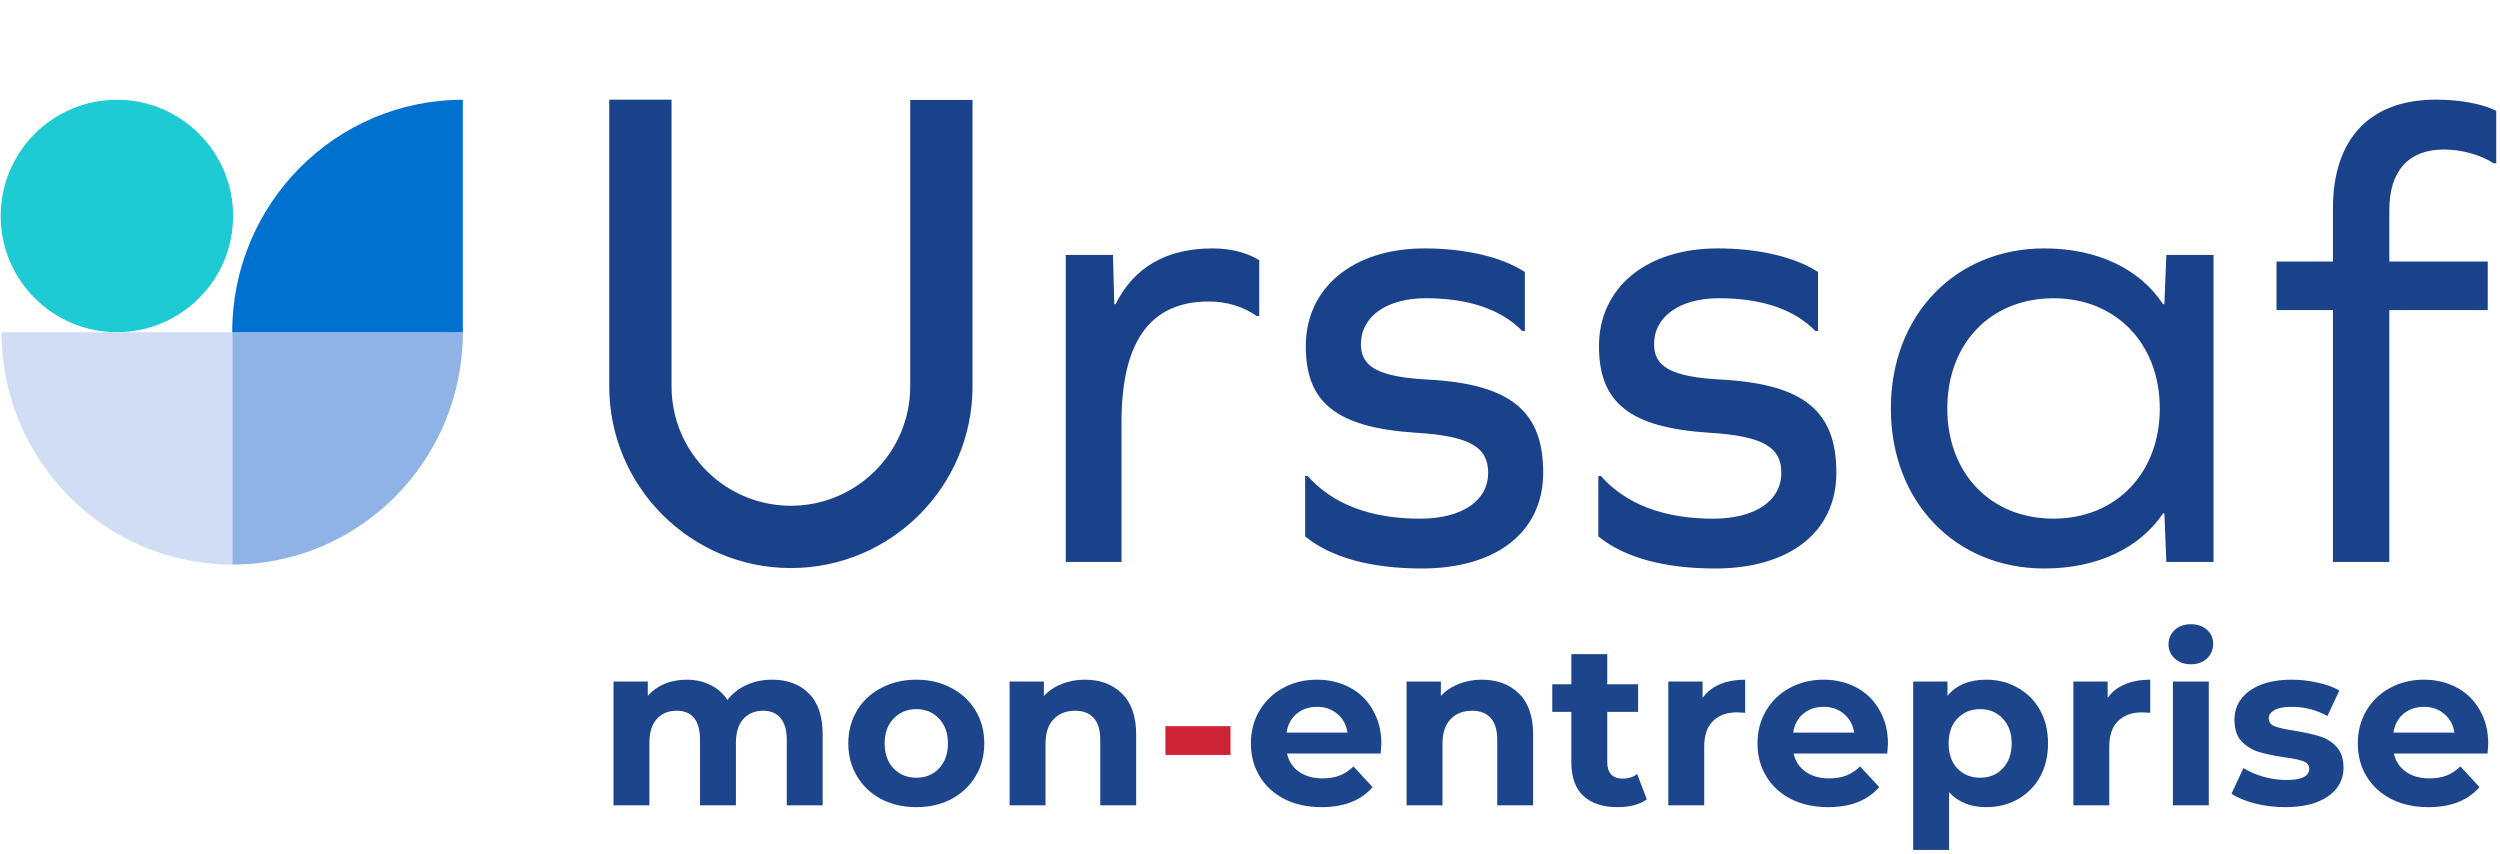
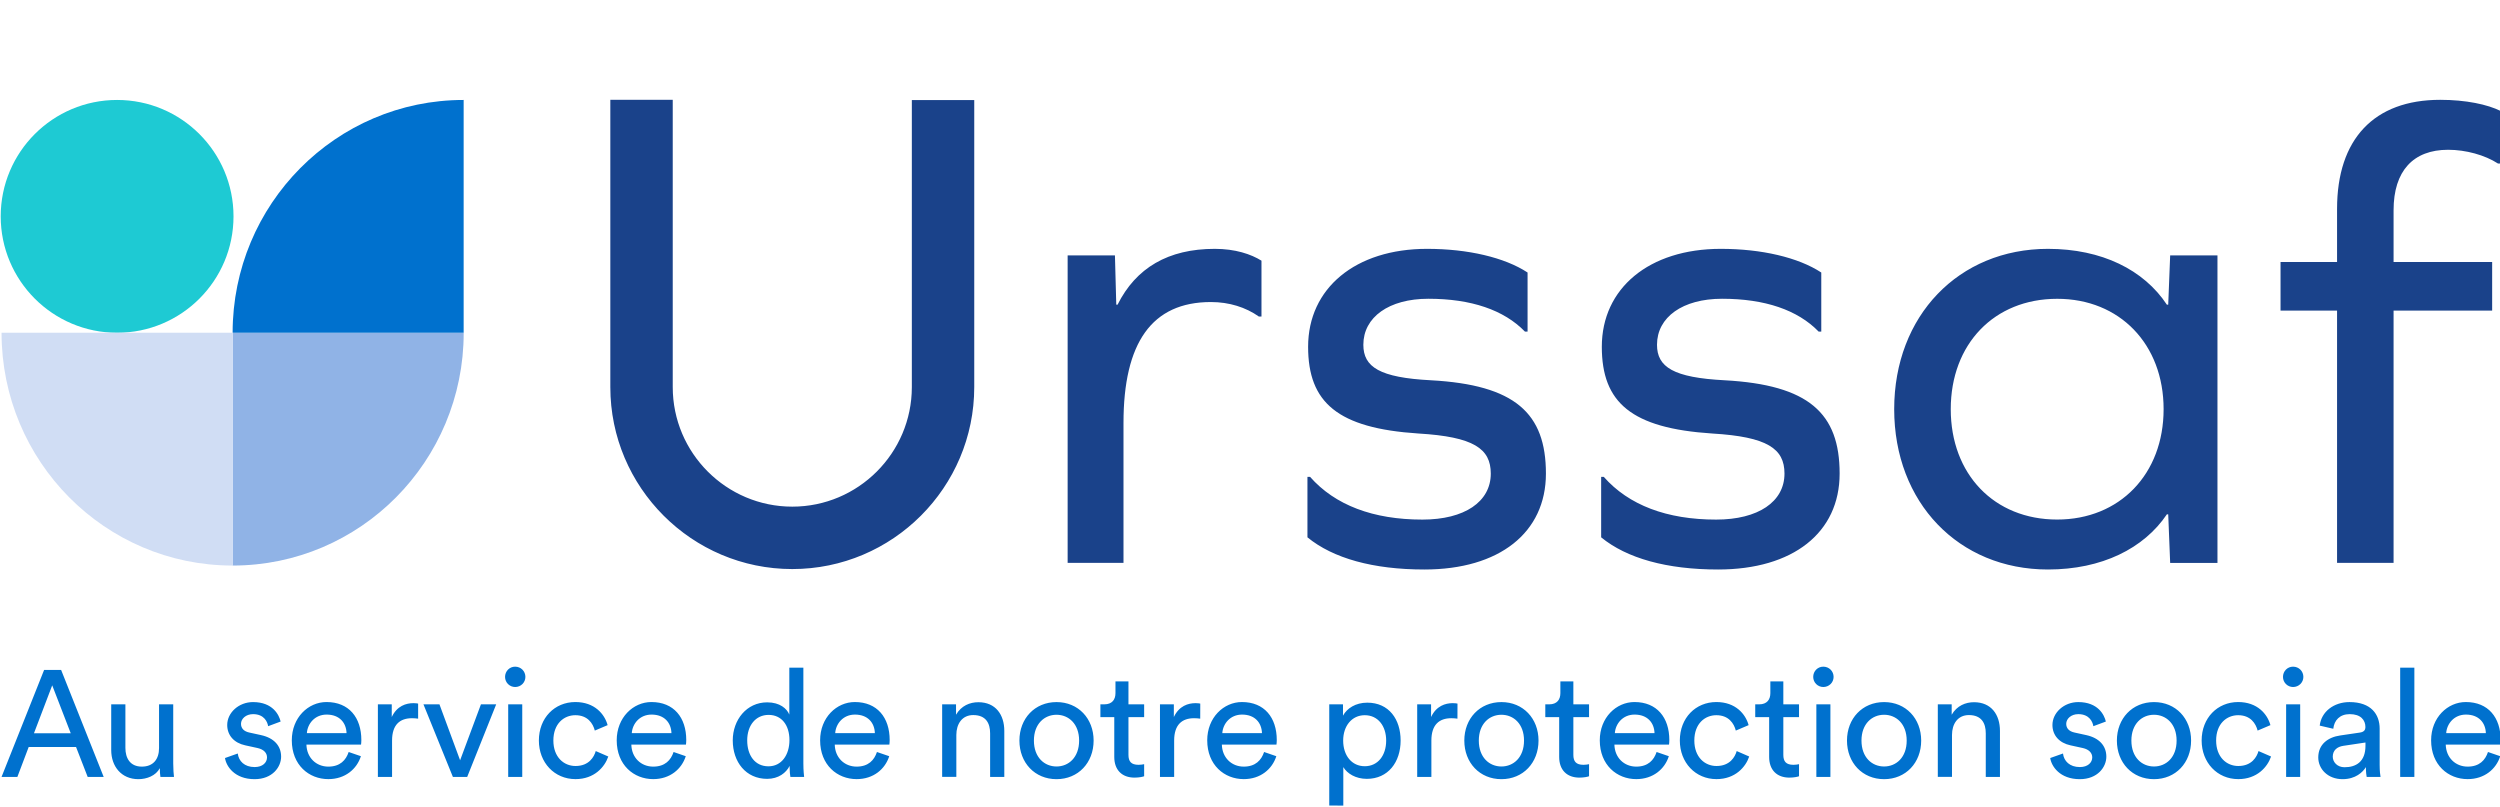
- <svg xmlns="http://www.w3.org/2000/svg" width="565" height="193" viewBox="0 0 565 193" fill="none">
-   <path d="M0.16 48.81C0.16 63.31 11.92 75.07 26.42 75.07C40.92 75.07 52.68 63.31 52.68 48.81C52.68 34.31 40.92 22.55 26.42 22.55C11.91 22.55 0.16 34.31 0.16 48.81Z" fill="#1ECAD3" />
-   <path d="M52.48 75.07H104.61C104.61 104.08 81.27 127.59 52.48 127.59V75.07Z" fill="#90B3E6" />
-   <path d="M104.6 22.55V75.07H52.48C52.48 46.06 75.81 22.55 104.6 22.55Z" fill="#0071CE" />
-   <path d="M52.48 75.07H0.35C0.35 104.08 23.69 127.59 52.48 127.59C52.48 127.59 52.48 75.07 52.48 75.07Z" fill="#D0DDF4" />
-   <path d="M219.79 87.33V22.58H205.71V87.33C205.71 102.2 193.61 114.3 178.74 114.3C163.87 114.3 151.77 102.2 151.77 87.33V22.52H137.69V87.33C137.69 109.96 156.1 128.38 178.74 128.38C201.38 128.38 219.79 109.96 219.79 87.33ZM284 71.41H284.59V58.81C282.22 57.33 278.66 56.14 274.06 56.14C263.53 56.14 256.27 60.44 252.12 68.74H251.83L251.53 57.62H240.86V126.99H253.46V95.42C253.46 77.34 259.83 68.14 273.18 68.14C277.33 68.14 281.04 69.33 284 71.41ZM307.57 77.78C307.57 71.55 313.35 67.4 322.24 67.4C331.88 67.4 339.29 69.92 344.03 74.81H344.62V61.48C339.43 58.07 331.13 56.14 321.94 56.14C305.78 56.14 295.11 65.03 295.11 78.23C295.11 90.83 301.78 96.61 320.01 97.8C332.46 98.54 336.32 101.21 336.32 106.84C336.32 113.21 330.39 117.22 320.9 117.22C309.78 117.22 301.18 113.96 295.55 107.58H294.96V121.22C300.74 125.96 309.78 128.48 321.34 128.48C338.24 128.48 348.76 120.18 348.76 106.84C348.76 93.2 341.79 86.83 322.82 85.79C311.27 85.19 307.57 82.82 307.57 77.78ZM373.82 77.78C373.82 71.55 379.6 67.4 388.5 67.4C398.14 67.4 405.55 69.92 410.29 74.81H410.88V61.48C405.69 58.07 397.39 56.14 388.2 56.14C372.04 56.14 361.37 65.03 361.37 78.23C361.37 90.83 368.04 96.61 386.27 97.8C398.72 98.54 402.58 101.21 402.58 106.84C402.58 113.21 396.65 117.22 387.16 117.22C376.04 117.22 367.44 113.96 361.81 107.58H361.22V121.22C367 125.96 376.04 128.48 387.6 128.48C404.5 128.48 415.02 120.18 415.02 106.84C415.02 93.2 408.05 86.83 389.08 85.79C377.53 85.19 373.82 82.82 373.82 77.78ZM488.11 92.31C488.11 106.98 478.18 117.21 464.1 117.21C449.87 117.21 440.09 106.98 440.09 92.31C440.09 77.63 449.87 67.41 464.1 67.41C478.18 67.4 488.11 77.63 488.11 92.31ZM489.59 127H500.26V57.62H489.59L489.15 68.74H488.85C483.66 60.88 474.17 56.14 462.02 56.14C441.86 56.14 427.33 71.26 427.33 92.31C427.33 113.36 441.85 128.48 462.02 128.48C474.17 128.48 483.66 123.74 488.85 116.03H489.15L489.59 127ZM564.15 36.9V25.04C561.19 23.56 556.29 22.52 550.51 22.52C535.54 22.52 527.24 31.41 527.24 47.13V59.1H514.49V70.07H527.24V126.99H539.99V70.07H562.23V59.1H539.99V47.43C539.99 38.54 544.44 33.79 552.29 33.79C556.29 33.79 560.59 34.97 563.56 36.9H564.15Z" fill="#1A428A" />
-   <path d="M174.481 153.608C177.982 153.608 180.755 154.648 182.801 156.728C184.881 158.773 185.921 161.859 185.921 165.984V182H177.809V167.232C177.809 165.013 177.341 163.367 176.405 162.292C175.503 161.183 174.203 160.628 172.505 160.628C170.598 160.628 169.09 161.252 167.981 162.5C166.871 163.713 166.317 165.533 166.317 167.96V182H158.205V167.232C158.205 162.829 156.437 160.628 152.901 160.628C151.029 160.628 149.538 161.252 148.429 162.5C147.319 163.713 146.765 165.533 146.765 167.96V182H138.653V154.024H146.401V157.248C147.441 156.069 148.706 155.168 150.197 154.544C151.722 153.92 153.386 153.608 155.189 153.608C157.165 153.608 158.95 154.007 160.545 154.804C162.139 155.567 163.422 156.693 164.393 158.184C165.537 156.728 166.975 155.601 168.709 154.804C170.477 154.007 172.401 153.608 174.481 153.608ZM207.108 182.416C204.162 182.416 201.51 181.809 199.152 180.596C196.83 179.348 195.01 177.632 193.692 175.448C192.375 173.264 191.716 170.785 191.716 168.012C191.716 165.239 192.375 162.76 193.692 160.576C195.01 158.392 196.83 156.693 199.152 155.48C201.51 154.232 204.162 153.608 207.108 153.608C210.055 153.608 212.69 154.232 215.012 155.48C217.335 156.693 219.155 158.392 220.472 160.576C221.79 162.76 222.448 165.239 222.448 168.012C222.448 170.785 221.79 173.264 220.472 175.448C219.155 177.632 217.335 179.348 215.012 180.596C212.69 181.809 210.055 182.416 207.108 182.416ZM207.108 175.76C209.188 175.76 210.887 175.067 212.204 173.68C213.556 172.259 214.232 170.369 214.232 168.012C214.232 165.655 213.556 163.783 212.204 162.396C210.887 160.975 209.188 160.264 207.108 160.264C205.028 160.264 203.312 160.975 201.96 162.396C200.608 163.783 199.932 165.655 199.932 168.012C199.932 170.369 200.608 172.259 201.96 173.68C203.312 175.067 205.028 175.76 207.108 175.76ZM245.175 153.608C248.641 153.608 251.432 154.648 253.547 156.728C255.696 158.808 256.771 161.893 256.771 165.984V182H248.659V167.232C248.659 165.013 248.173 163.367 247.203 162.292C246.232 161.183 244.828 160.628 242.991 160.628C240.945 160.628 239.316 161.269 238.103 162.552C236.889 163.8 236.283 165.672 236.283 168.168V182H228.171V154.024H235.919V157.3C236.993 156.121 238.328 155.22 239.923 154.596C241.517 153.937 243.268 153.608 245.175 153.608ZM312.186 168.116C312.186 168.22 312.134 168.948 312.03 170.3H290.866C291.248 172.033 292.149 173.403 293.57 174.408C294.992 175.413 296.76 175.916 298.874 175.916C300.33 175.916 301.613 175.708 302.722 175.292C303.866 174.841 304.924 174.148 305.894 173.212L310.21 177.892C307.576 180.908 303.728 182.416 298.666 182.416C295.512 182.416 292.721 181.809 290.294 180.596C287.868 179.348 285.996 177.632 284.678 175.448C283.361 173.264 282.702 170.785 282.702 168.012C282.702 165.273 283.344 162.812 284.626 160.628C285.944 158.409 287.729 156.693 289.982 155.48C292.27 154.232 294.818 153.608 297.626 153.608C300.365 153.608 302.844 154.197 305.062 155.376C307.281 156.555 309.014 158.253 310.262 160.472C311.545 162.656 312.186 165.204 312.186 168.116ZM297.678 159.744C295.841 159.744 294.298 160.264 293.05 161.304C291.802 162.344 291.04 163.765 290.762 165.568H304.542C304.265 163.8 303.502 162.396 302.254 161.356C301.006 160.281 299.481 159.744 297.678 159.744ZM334.891 153.608C338.358 153.608 341.148 154.648 343.263 156.728C345.412 158.808 346.487 161.893 346.487 165.984V182H338.375V167.232C338.375 165.013 337.89 163.367 336.919 162.292C335.948 161.183 334.544 160.628 332.707 160.628C330.662 160.628 329.032 161.269 327.819 162.552C326.606 163.8 325.999 165.672 325.999 168.168V182H317.887V154.024H325.635V157.3C326.71 156.121 328.044 155.22 329.639 154.596C331.234 153.937 332.984 153.608 334.891 153.608ZM372.184 180.648C371.387 181.237 370.399 181.688 369.22 182C368.076 182.277 366.863 182.416 365.58 182.416C362.252 182.416 359.669 181.567 357.832 179.868C356.029 178.169 355.128 175.673 355.128 172.38V160.888H350.812V154.648H355.128V147.836H363.24V154.648H370.208V160.888H363.24V172.276C363.24 173.455 363.535 174.373 364.124 175.032C364.748 175.656 365.615 175.968 366.724 175.968C368.007 175.968 369.099 175.621 370 174.928L372.184 180.648ZM384.786 157.716C385.756 156.364 387.056 155.341 388.686 154.648C390.35 153.955 392.256 153.608 394.406 153.608V161.096C393.504 161.027 392.898 160.992 392.586 160.992C390.263 160.992 388.443 161.651 387.126 162.968C385.808 164.251 385.15 166.192 385.15 168.792V182H377.038V154.024H384.786V157.716ZM426.679 168.116C426.679 168.22 426.627 168.948 426.523 170.3H405.359C405.741 172.033 406.642 173.403 408.063 174.408C409.485 175.413 411.253 175.916 413.367 175.916C414.823 175.916 416.106 175.708 417.215 175.292C418.359 174.841 419.417 174.148 420.387 173.212L424.703 177.892C422.069 180.908 418.221 182.416 413.159 182.416C410.005 182.416 407.214 181.809 404.787 180.596C402.361 179.348 400.489 177.632 399.171 175.448C397.854 173.264 397.195 170.785 397.195 168.012C397.195 165.273 397.837 162.812 399.119 160.628C400.437 158.409 402.222 156.693 404.475 155.48C406.763 154.232 409.311 153.608 412.119 153.608C414.858 153.608 417.337 154.197 419.555 155.376C421.774 156.555 423.507 158.253 424.755 160.472C426.038 162.656 426.679 165.204 426.679 168.116ZM412.171 159.744C410.334 159.744 408.791 160.264 407.543 161.304C406.295 162.344 405.533 163.765 405.255 165.568H419.035C418.758 163.8 417.995 162.396 416.747 161.356C415.499 160.281 413.974 159.744 412.171 159.744ZM448.916 153.608C451.516 153.608 453.873 154.215 455.988 155.428C458.137 156.607 459.819 158.288 461.032 160.472C462.245 162.621 462.852 165.135 462.852 168.012C462.852 170.889 462.245 173.42 461.032 175.604C459.819 177.753 458.137 179.435 455.988 180.648C453.873 181.827 451.516 182.416 448.916 182.416C445.345 182.416 442.537 181.289 440.492 179.036V192.088H432.38V154.024H440.128V157.248C442.139 154.821 445.068 153.608 448.916 153.608ZM447.512 175.76C449.592 175.76 451.291 175.067 452.608 173.68C453.96 172.259 454.636 170.369 454.636 168.012C454.636 165.655 453.96 163.783 452.608 162.396C451.291 160.975 449.592 160.264 447.512 160.264C445.432 160.264 443.716 160.975 442.364 162.396C441.047 163.783 440.388 165.655 440.388 168.012C440.388 170.369 441.047 172.259 442.364 173.68C443.716 175.067 445.432 175.76 447.512 175.76ZM476.33 157.716C477.301 156.364 478.601 155.341 480.23 154.648C481.894 153.955 483.801 153.608 485.95 153.608V161.096C485.049 161.027 484.442 160.992 484.13 160.992C481.808 160.992 479.988 161.651 478.67 162.968C477.353 164.251 476.694 166.192 476.694 168.792V182H468.582V154.024H476.33V157.716ZM491.074 154.024H499.186V182H491.074V154.024ZM495.13 150.124C493.639 150.124 492.426 149.691 491.49 148.824C490.554 147.957 490.086 146.883 490.086 145.6C490.086 144.317 490.554 143.243 491.49 142.376C492.426 141.509 493.639 141.076 495.13 141.076C496.62 141.076 497.834 141.492 498.77 142.324C499.706 143.156 500.174 144.196 500.174 145.444C500.174 146.796 499.706 147.923 498.77 148.824C497.834 149.691 496.62 150.124 495.13 150.124ZM516.426 182.416C514.104 182.416 511.833 182.139 509.614 181.584C507.396 180.995 505.628 180.267 504.31 179.4L507.014 173.576C508.262 174.373 509.77 175.032 511.538 175.552C513.306 176.037 515.04 176.28 516.738 176.28C520.17 176.28 521.886 175.431 521.886 173.732C521.886 172.935 521.418 172.363 520.482 172.016C519.546 171.669 518.108 171.375 516.166 171.132C513.878 170.785 511.989 170.387 510.498 169.936C509.008 169.485 507.708 168.688 506.598 167.544C505.524 166.4 504.986 164.771 504.986 162.656C504.986 160.888 505.489 159.328 506.494 157.976C507.534 156.589 509.025 155.515 510.966 154.752C512.942 153.989 515.265 153.608 517.934 153.608C519.91 153.608 521.869 153.833 523.81 154.284C525.786 154.7 527.416 155.289 528.698 156.052L525.994 161.824C523.533 160.437 520.846 159.744 517.934 159.744C516.201 159.744 514.901 159.987 514.034 160.472C513.168 160.957 512.734 161.581 512.734 162.344C512.734 163.211 513.202 163.817 514.138 164.164C515.074 164.511 516.565 164.84 518.61 165.152C520.898 165.533 522.77 165.949 524.226 166.4C525.682 166.816 526.948 167.596 528.022 168.74C529.097 169.884 529.634 171.479 529.634 173.524C529.634 175.257 529.114 176.8 528.074 178.152C527.034 179.504 525.509 180.561 523.498 181.324C521.522 182.052 519.165 182.416 516.426 182.416ZM562.343 168.116C562.343 168.22 562.291 168.948 562.187 170.3H541.023C541.405 172.033 542.306 173.403 543.727 174.408C545.149 175.413 546.917 175.916 549.031 175.916C550.487 175.916 551.77 175.708 552.879 175.292C554.023 174.841 555.081 174.148 556.051 173.212L560.367 177.892C557.733 180.908 553.885 182.416 548.823 182.416C545.669 182.416 542.878 181.809 540.451 180.596C538.025 179.348 536.153 177.632 534.835 175.448C533.518 173.264 532.859 170.785 532.859 168.012C532.859 165.273 533.501 162.812 534.783 160.628C536.101 158.409 537.886 156.693 540.139 155.48C542.427 154.232 544.975 153.608 547.783 153.608C550.522 153.608 553.001 154.197 555.219 155.376C557.438 156.555 559.171 158.253 560.419 160.472C561.702 162.656 562.343 165.204 562.343 168.116ZM547.835 159.744C545.998 159.744 544.455 160.264 543.207 161.304C541.959 162.344 541.197 163.765 540.919 165.568H554.699C554.422 163.8 553.659 162.396 552.411 161.356C551.163 160.281 549.638 159.744 547.835 159.744Z" fill="#1D458C" />
-   <path d="M263.384 164.112H278.1V170.612H263.384V164.112Z" fill="#CC2434" />
+ <svg xmlns="http://www.w3.org/2000/svg" version="1.1" id="Calque_1" x="0px" y="0px" viewBox="0 0 564 182" style="enable-background:new 0 0 564 182;" xml:space="preserve">
+   <style type="text/css">
+ 	.st0{fill:#1ECAD3;}
+ 	.st1{fill:#90B3E6;}
+ 	.st2{fill:#0071CE;}
+ 	.st3{fill:#D0DDF4;}
+ 	.st4{fill:#1A428A;}
+ </style>
+   <path class="st0" d="M0.16,48.81c0,14.5,11.76,26.26,26.26,26.26s26.26-11.76,26.26-26.26S40.92,22.55,26.42,22.55  C11.91,22.55,0.16,34.31,0.16,48.81" />
+   <path class="st1" d="M52.48,75.07h52.13c0,29.01-23.34,52.52-52.13,52.52C52.48,127.59,52.48,75.07,52.48,75.07z" />
+   <path class="st2" d="M104.6,22.55v52.52H52.48C52.48,46.06,75.81,22.55,104.6,22.55" />
+   <path class="st3" d="M52.48,75.07H0.35c0,29.01,23.34,52.52,52.13,52.52C52.48,127.59,52.48,75.07,52.48,75.07z" />
+   <path class="st4" d="M219.79,87.33V22.58h-14.08v64.75c0,14.87-12.1,26.97-26.97,26.97s-26.97-12.1-26.97-26.97V22.52h-14.08v64.81  c0,22.63,18.41,41.05,41.05,41.05C201.38,128.38,219.79,109.96,219.79,87.33 M284,71.41h0.59v-12.6c-2.37-1.48-5.93-2.67-10.53-2.67  c-10.53,0-17.79,4.3-21.94,12.6h-0.29l-0.3-11.12h-10.67v69.37h12.6V95.42c0-18.08,6.37-27.28,19.72-27.28  C277.33,68.14,281.04,69.33,284,71.41 M307.57,77.78c0-6.23,5.78-10.38,14.67-10.38c9.64,0,17.05,2.52,21.79,7.41h0.59V61.48  c-5.19-3.41-13.49-5.34-22.68-5.34c-16.16,0-26.83,8.89-26.83,22.09c0,12.6,6.67,18.38,24.9,19.57c12.45,0.74,16.31,3.41,16.31,9.04  c0,6.37-5.93,10.38-15.42,10.38c-11.12,0-19.72-3.26-25.35-9.64h-0.59v13.64c5.78,4.74,14.82,7.26,26.38,7.26  c16.9,0,27.42-8.3,27.42-21.64c0-13.64-6.97-20.01-25.94-21.05C311.27,85.19,307.57,82.82,307.57,77.78 M373.82,77.78  c0-6.23,5.78-10.38,14.68-10.38c9.64,0,17.05,2.52,21.79,7.41h0.59V61.48c-5.19-3.41-13.49-5.34-22.68-5.34  c-16.16,0-26.83,8.89-26.83,22.09c0,12.6,6.67,18.38,24.9,19.57c12.45,0.74,16.31,3.41,16.31,9.04c0,6.37-5.93,10.38-15.42,10.38  c-11.12,0-19.72-3.26-25.35-9.64h-0.59v13.64c5.78,4.74,14.82,7.26,26.38,7.26c16.9,0,27.42-8.3,27.42-21.64  c0-13.64-6.97-20.01-25.94-21.05C377.53,85.19,373.82,82.82,373.82,77.78 M488.11,92.31c0,14.67-9.93,24.9-24.01,24.9  c-14.23,0-24.01-10.23-24.01-24.9c0-14.68,9.78-24.9,24.01-24.9C478.18,67.4,488.11,77.63,488.11,92.31 M489.59,127h10.67V57.62  h-10.67l-0.44,11.12h-0.3c-5.19-7.86-14.68-12.6-26.83-12.6c-20.16,0-34.69,15.12-34.69,36.17s14.52,36.17,34.69,36.17  c12.15,0,21.64-4.74,26.83-12.45h0.3L489.59,127z M564.15,36.9V25.04c-2.96-1.48-7.86-2.52-13.64-2.52  c-14.97,0-23.27,8.89-23.27,24.61V59.1h-12.75v10.97h12.75v56.92h12.75V70.07h22.24V59.1h-22.24V47.43c0-8.89,4.45-13.64,12.3-13.64  c4,0,8.3,1.18,11.27,3.11C563.56,36.9,564.15,36.9,564.15,36.9z" />
+   <g>
+     <path class="st2" d="M561.29,169.65c-0.61,1.84-1.94,3.3-4.59,3.3c-2.76,0-4.87-2.04-4.94-4.97h12.32   c0.03-0.21,0.07-0.61,0.07-1.02c0-5.1-2.82-8.58-7.86-8.58c-4.12,0-7.83,3.5-7.83,8.64c0,5.55,3.85,8.75,8.24,8.75   c3.81,0,6.43-2.28,7.35-5.17L561.29,169.65z M551.86,165.4c0.14-2.11,1.77-4.19,4.46-4.19c2.89,0,4.42,1.84,4.49,4.19H551.86z    M544.68,150.63h-3.2v24.64h3.2V150.63z M528.92,173.09c-1.63,0-2.65-1.16-2.65-2.38c0-1.46,1.02-2.25,2.38-2.45l5-0.75v0.75   C533.65,171.83,531.54,173.09,528.92,173.09 M523,170.88c0,2.59,2.14,4.9,5.48,4.9c2.93,0,4.56-1.57,5.27-2.72   c0,1.19,0.1,1.8,0.17,2.21h3.13c-0.07-0.41-0.2-1.26-0.2-2.69v-8.2c0-3.2-1.91-5.99-6.81-5.99c-3.54,0-6.36,2.18-6.71,5.31   l3.06,0.71c0.2-1.91,1.46-3.3,3.71-3.3c2.48,0,3.54,1.33,3.54,2.93c0,0.58-0.27,1.09-1.26,1.23l-4.42,0.65   C525.15,166.32,523,167.95,523,170.88 M515.04,152.71c0,1.26,1.02,2.28,2.28,2.28c1.29,0,2.32-1.02,2.32-2.28   c0-1.29-1.02-2.31-2.32-2.31C516.06,150.39,515.04,151.41,515.04,152.71 M518.92,158.9h-3.17v16.37h3.17V158.9z M504.93,161.35   c2.79,0,3.98,1.87,4.39,3.47l2.89-1.23c-0.68-2.48-2.93-5.21-7.28-5.21c-4.66,0-8.24,3.57-8.24,8.68c0,4.97,3.51,8.71,8.27,8.71   c4.25,0,6.6-2.76,7.39-5.1l-2.83-1.23c-0.37,1.29-1.5,3.37-4.56,3.37c-2.65,0-5-2.01-5-5.75   C499.96,163.26,502.35,161.35,504.93,161.35 M485.94,158.39c-4.9,0-8.37,3.71-8.37,8.68c0,5,3.47,8.71,8.37,8.71   s8.37-3.71,8.37-8.71C494.32,162.1,490.85,158.39,485.94,158.39 M485.94,172.92c-2.72,0-5.1-2.04-5.1-5.85   c0-3.78,2.38-5.82,5.1-5.82c2.72,0,5.1,2.04,5.1,5.82C491.05,170.88,488.67,172.92,485.94,172.92 M462.53,171.01   c0.27,1.87,2.18,4.77,6.67,4.77c4.05,0,5.99-2.76,5.99-5.07c0-2.42-1.56-4.22-4.53-4.87l-2.65-0.58c-1.26-0.27-1.87-0.99-1.87-1.97   c0-1.12,1.09-2.18,2.72-2.18c2.59,0,3.27,1.87,3.4,2.72l2.82-1.05c-0.34-1.46-1.73-4.39-6.23-4.39c-3.2,0-5.82,2.38-5.82,5.17   c0,2.31,1.53,4.05,4.08,4.59l2.79,0.61c1.36,0.31,2.11,1.09,2.11,2.11c0,1.16-0.99,2.18-2.79,2.18c-2.31,0-3.61-1.36-3.81-3.06   L462.53,171.01z M440.37,165.81c0-2.48,1.29-4.49,3.81-4.49c2.86,0,3.81,1.84,3.81,4.12v9.83h3.2v-10.38   c0-3.64-1.94-6.47-5.85-6.47c-1.91,0-3.85,0.78-5.04,2.82v-2.35h-3.13v16.37h3.2V165.81z M425.05,158.39   c-4.9,0-8.37,3.71-8.37,8.68c0,5,3.47,8.71,8.37,8.71s8.37-3.71,8.37-8.71C433.42,162.1,429.95,158.39,425.05,158.39    M425.05,172.92c-2.72,0-5.1-2.04-5.1-5.85c0-3.78,2.38-5.82,5.1-5.82c2.72,0,5.1,2.04,5.1,5.82   C430.16,170.88,427.77,172.92,425.05,172.92 M409.06,152.71c0,1.26,1.02,2.28,2.28,2.28c1.29,0,2.32-1.02,2.32-2.28   c0-1.29-1.02-2.31-2.32-2.31C410.08,150.39,409.06,151.41,409.06,152.71 M412.94,158.9h-3.17v16.37h3.17V158.9z M402.32,153.73   h-2.93v2.65c0,1.43-0.75,2.52-2.52,2.52h-0.89v2.89h3.14v8.98c0,2.96,1.77,4.66,4.56,4.66c1.09,0,1.91-0.2,2.18-0.31v-2.72   c-0.27,0.07-0.85,0.14-1.26,0.14c-1.67,0-2.28-0.75-2.28-2.25v-8.51h3.54v-2.89h-3.54L402.32,153.73L402.32,153.73z M387.21,161.35   c2.79,0,3.98,1.87,4.39,3.47l2.89-1.23c-0.68-2.48-2.93-5.21-7.28-5.21c-4.66,0-8.24,3.57-8.24,8.68c0,4.97,3.51,8.71,8.27,8.71   c4.25,0,6.6-2.76,7.38-5.1l-2.82-1.23c-0.37,1.29-1.5,3.37-4.56,3.37c-2.65,0-5-2.01-5-5.75   C382.24,163.26,384.62,161.35,387.21,161.35 M373.73,169.65c-0.61,1.84-1.94,3.3-4.59,3.3c-2.76,0-4.87-2.04-4.93-4.97h12.32   c0.03-0.21,0.07-0.61,0.07-1.02c0-5.1-2.83-8.58-7.86-8.58c-4.12,0-7.83,3.5-7.83,8.64c0,5.55,3.85,8.75,8.23,8.75   c3.81,0,6.43-2.28,7.35-5.17L373.73,169.65z M364.31,165.4c0.14-2.11,1.77-4.19,4.46-4.19c2.89,0,4.42,1.84,4.49,4.19H364.31z    M354.95,153.73h-2.93v2.65c0,1.43-0.75,2.52-2.52,2.52h-0.88v2.89h3.13v8.98c0,2.96,1.77,4.66,4.56,4.66   c1.09,0,1.91-0.2,2.18-0.31v-2.72c-0.27,0.07-0.85,0.14-1.26,0.14c-1.67,0-2.28-0.75-2.28-2.25v-8.51h3.54v-2.89h-3.54V153.73z    M338.72,158.39c-4.9,0-8.37,3.71-8.37,8.68c0,5,3.47,8.71,8.37,8.71c4.9,0,8.37-3.71,8.37-8.71   C347.09,162.1,343.62,158.39,338.72,158.39 M338.72,172.92c-2.72,0-5.1-2.04-5.1-5.85c0-3.78,2.38-5.82,5.1-5.82   c2.72,0,5.1,2.04,5.1,5.82C343.82,170.88,341.44,172.92,338.72,172.92 M328.81,158.73c-0.17-0.04-0.61-0.1-1.06-0.1   c-1.67,0-3.71,0.61-4.9,3.13v-2.86h-3.13v16.37h3.2v-8.2c0-3.61,1.8-5.04,4.49-5.04c0.44,0,0.92,0.03,1.39,0.1L328.81,158.73   L328.81,158.73z M312.72,167.07c0,3.37-1.87,5.79-4.83,5.79c-2.93,0-4.87-2.41-4.87-5.79c0-3.27,1.94-5.72,4.87-5.72   C310.88,161.35,312.72,163.8,312.72,167.07 M303.05,181.74v-8.68c0.88,1.46,2.79,2.65,5.31,2.65c4.8,0,7.62-3.78,7.62-8.65   c0-4.76-2.62-8.54-7.52-8.54c-2.65,0-4.59,1.29-5.48,2.93v-2.55h-3.1v22.83L303.05,181.74L303.05,181.74z M285.18,169.65   c-0.61,1.84-1.94,3.3-4.59,3.3c-2.76,0-4.87-2.04-4.94-4.97h12.32c0.03-0.21,0.07-0.61,0.07-1.02c0-5.1-2.82-8.58-7.86-8.58   c-4.12,0-7.83,3.5-7.83,8.64c0,5.55,3.85,8.75,8.24,8.75c3.81,0,6.43-2.28,7.35-5.17L285.18,169.65z M275.75,165.4   c0.14-2.11,1.77-4.19,4.46-4.19c2.89,0,4.42,1.84,4.49,4.19H275.75z M270.78,158.73c-0.17-0.04-0.61-0.1-1.06-0.1   c-1.67,0-3.71,0.61-4.9,3.13v-2.86h-3.13v16.37h3.2v-8.2c0-3.61,1.8-5.04,4.49-5.04c0.44,0,0.92,0.03,1.39,0.1L270.78,158.73   L270.78,158.73z M254.58,153.73h-2.93v2.65c0,1.43-0.75,2.52-2.52,2.52h-0.88v2.89h3.13v8.98c0,2.96,1.77,4.66,4.56,4.66   c1.09,0,1.91-0.2,2.18-0.31v-2.72c-0.27,0.07-0.85,0.14-1.26,0.14c-1.67,0-2.28-0.75-2.28-2.25v-8.51h3.54v-2.89h-3.54V153.73z    M238.35,158.39c-4.9,0-8.37,3.71-8.37,8.68c0,5,3.47,8.71,8.37,8.71s8.37-3.71,8.37-8.71   C246.72,162.1,243.25,158.39,238.35,158.39 M238.35,172.92c-2.72,0-5.1-2.04-5.1-5.85c0-3.78,2.38-5.82,5.1-5.82   c2.72,0,5.1,2.04,5.1,5.82C243.45,170.88,241.07,172.92,238.35,172.92 M215.75,165.81c0-2.48,1.29-4.49,3.81-4.49   c2.86,0,3.81,1.84,3.81,4.12v9.83h3.2v-10.38c0-3.64-1.94-6.47-5.85-6.47c-1.91,0-3.85,0.78-5.04,2.82v-2.35h-3.13v16.37h3.2   L215.75,165.81L215.75,165.81z M197.84,169.65c-0.61,1.84-1.94,3.3-4.59,3.3c-2.76,0-4.87-2.04-4.93-4.97h12.32   c0.03-0.21,0.07-0.61,0.07-1.02c0-5.1-2.83-8.58-7.86-8.58c-4.12,0-7.83,3.5-7.83,8.64c0,5.55,3.85,8.75,8.24,8.75   c3.81,0,6.43-2.28,7.35-5.17L197.84,169.65z M188.42,165.4c0.14-2.11,1.77-4.19,4.46-4.19c2.89,0,4.42,1.84,4.49,4.19H188.42z    M178.14,173.06c0,0.99,0.1,1.84,0.17,2.21h3.1c-0.03-0.27-0.17-1.46-0.17-3.03v-21.61h-3.17v10.58c-0.54-1.33-2.11-2.76-5-2.76   c-4.63,0-7.76,3.95-7.76,8.58c0,4.87,2.96,8.68,7.76,8.68c2.55,0,4.29-1.36,5.07-2.93L178.14,173.06L178.14,173.06z M168.57,167.03   c0-3.37,1.91-5.75,4.83-5.75c2.93,0,4.7,2.31,4.7,5.68c0,3.37-1.8,5.92-4.73,5.92C170.31,172.89,168.57,170.4,168.57,167.03    M151.96,169.65c-0.61,1.84-1.94,3.3-4.6,3.3c-2.76,0-4.87-2.04-4.93-4.97h12.32c0.03-0.21,0.07-0.61,0.07-1.02   c0-5.1-2.82-8.58-7.86-8.58c-4.12,0-7.83,3.5-7.83,8.64c0,5.55,3.85,8.75,8.23,8.75c3.81,0,6.43-2.28,7.35-5.17L151.96,169.65z    M142.53,165.4c0.14-2.11,1.77-4.19,4.46-4.19c2.89,0,4.42,1.84,4.49,4.19H142.53z M129.8,161.35c2.79,0,3.98,1.87,4.39,3.47   l2.89-1.23c-0.68-2.48-2.93-5.21-7.28-5.21c-4.66,0-8.23,3.57-8.23,8.68c0,4.97,3.5,8.71,8.27,8.71c4.25,0,6.6-2.76,7.39-5.1   l-2.83-1.23c-0.37,1.29-1.5,3.37-4.56,3.37c-2.65,0-5-2.01-5-5.75C124.84,163.26,127.22,161.35,129.8,161.35 M113.94,152.71   c0,1.26,1.02,2.28,2.28,2.28c1.29,0,2.31-1.02,2.31-2.28c0-1.29-1.02-2.31-2.31-2.31C114.97,150.39,113.94,151.41,113.94,152.71    M117.82,158.9h-3.17v16.37h3.17V158.9z M111.94,158.9h-3.44l-4.7,12.62l-4.66-12.62h-3.61l6.64,16.37h3.23L111.94,158.9z    M94.34,158.73c-0.17-0.04-0.61-0.1-1.06-0.1c-1.67,0-3.71,0.61-4.9,3.13v-2.86h-3.13v16.37h3.2v-8.2c0-3.61,1.8-5.04,4.49-5.04   c0.44,0,0.92,0.03,1.39,0.1v-3.4L94.34,158.73L94.34,158.73z M78.66,169.65c-0.61,1.84-1.94,3.3-4.59,3.3   c-2.76,0-4.87-2.04-4.94-4.97h12.32c0.03-0.21,0.07-0.61,0.07-1.02c0-5.1-2.82-8.58-7.86-8.58c-4.12,0-7.83,3.5-7.83,8.64   c0,5.55,3.85,8.75,8.24,8.75c3.81,0,6.43-2.28,7.35-5.17L78.66,169.65z M69.23,165.4c0.14-2.11,1.77-4.19,4.46-4.19   c2.89,0,4.42,1.84,4.49,4.19H69.23z M50.76,171.01c0.27,1.87,2.18,4.77,6.67,4.77c4.05,0,5.99-2.76,5.99-5.07   c0-2.42-1.56-4.22-4.53-4.87l-2.65-0.58c-1.26-0.27-1.87-0.99-1.87-1.97c0-1.12,1.09-2.18,2.72-2.18c2.59,0,3.27,1.87,3.4,2.72   l2.82-1.05c-0.34-1.46-1.74-4.39-6.23-4.39c-3.2,0-5.82,2.38-5.82,5.17c0,2.31,1.53,4.05,4.08,4.59l2.79,0.61   c1.36,0.31,2.11,1.09,2.11,2.11c0,1.16-0.99,2.18-2.79,2.18c-2.31,0-3.61-1.36-3.81-3.06L50.76,171.01z M36.05,173.3   c0,0.68,0.07,1.6,0.14,1.97h3.06c-0.07-0.58-0.17-1.74-0.17-3.03V158.9h-3.2v9.87c0,2.48-1.29,4.18-3.88,4.18   c-2.69,0-3.71-1.97-3.71-4.22v-9.83h-3.2v10.31c0,3.71,2.31,6.57,6.13,6.57C33.12,175.78,35.16,175,36.05,173.3 M11.78,154.61   l4.18,10.82h-8.3L11.78,154.61z M19.78,175.27h3.61l-9.6-24.13H9.95l-9.6,24.13h3.57l2.55-6.74h10.69L19.78,175.27z" />
+   </g>
</svg>
